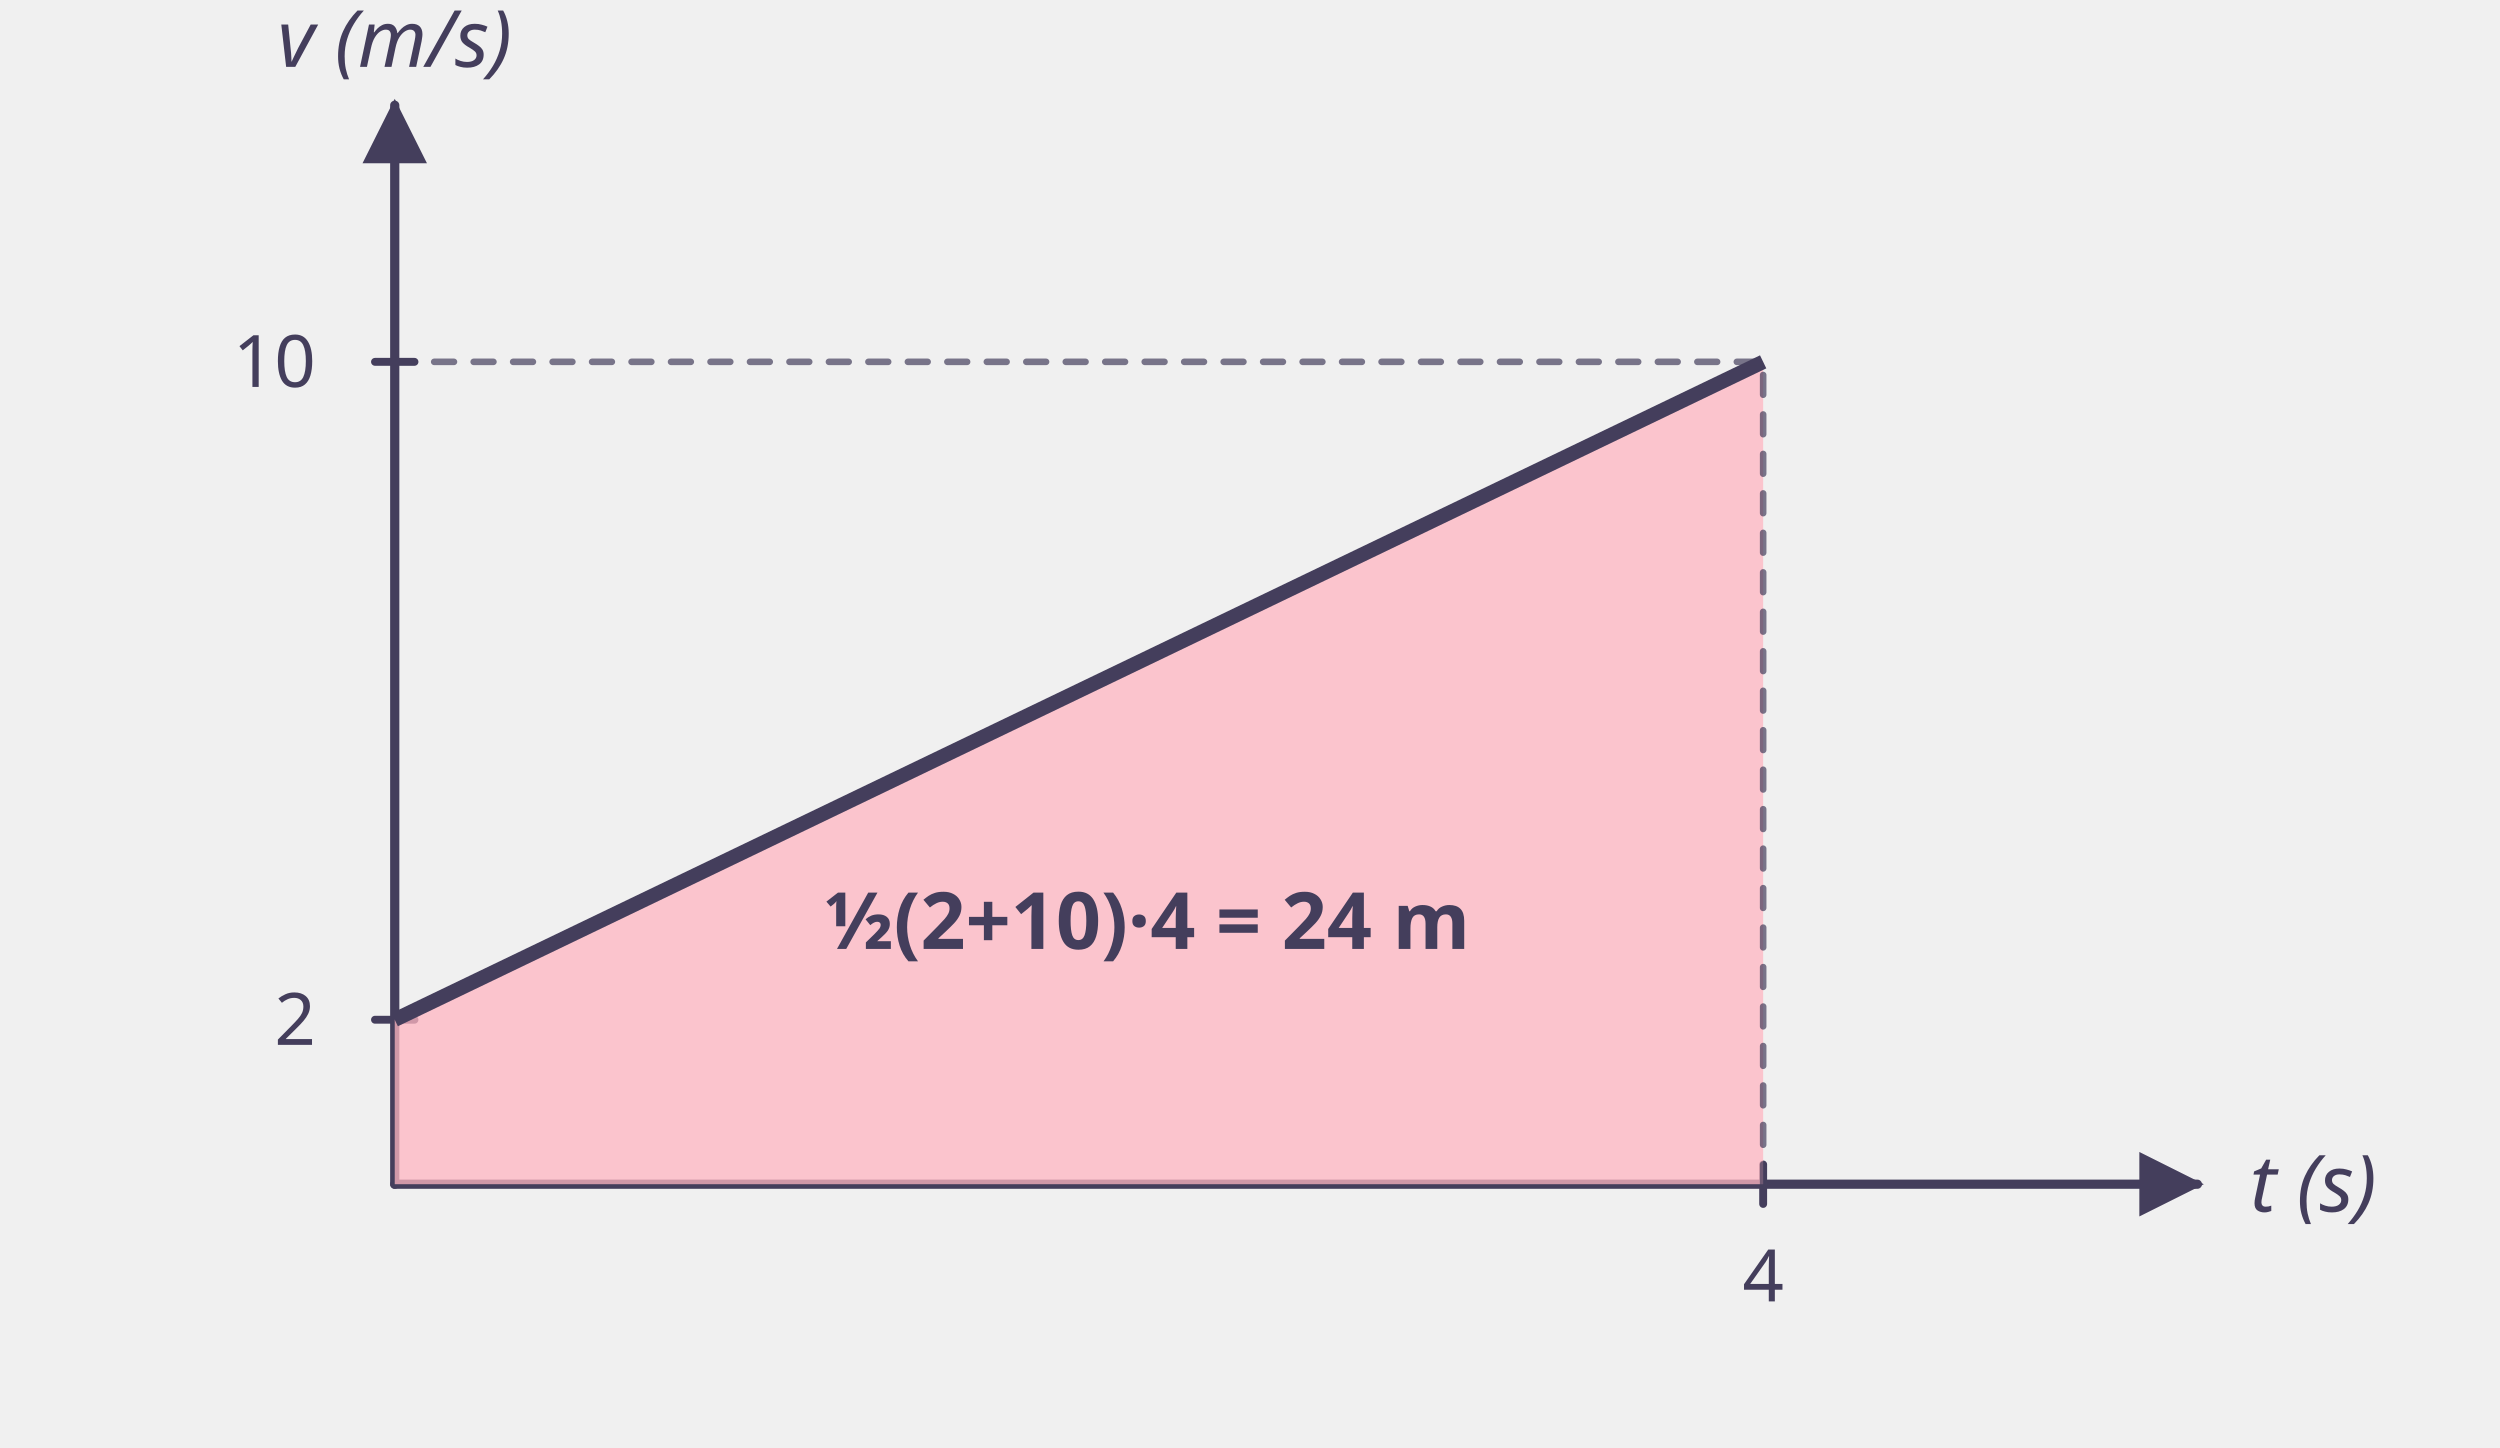
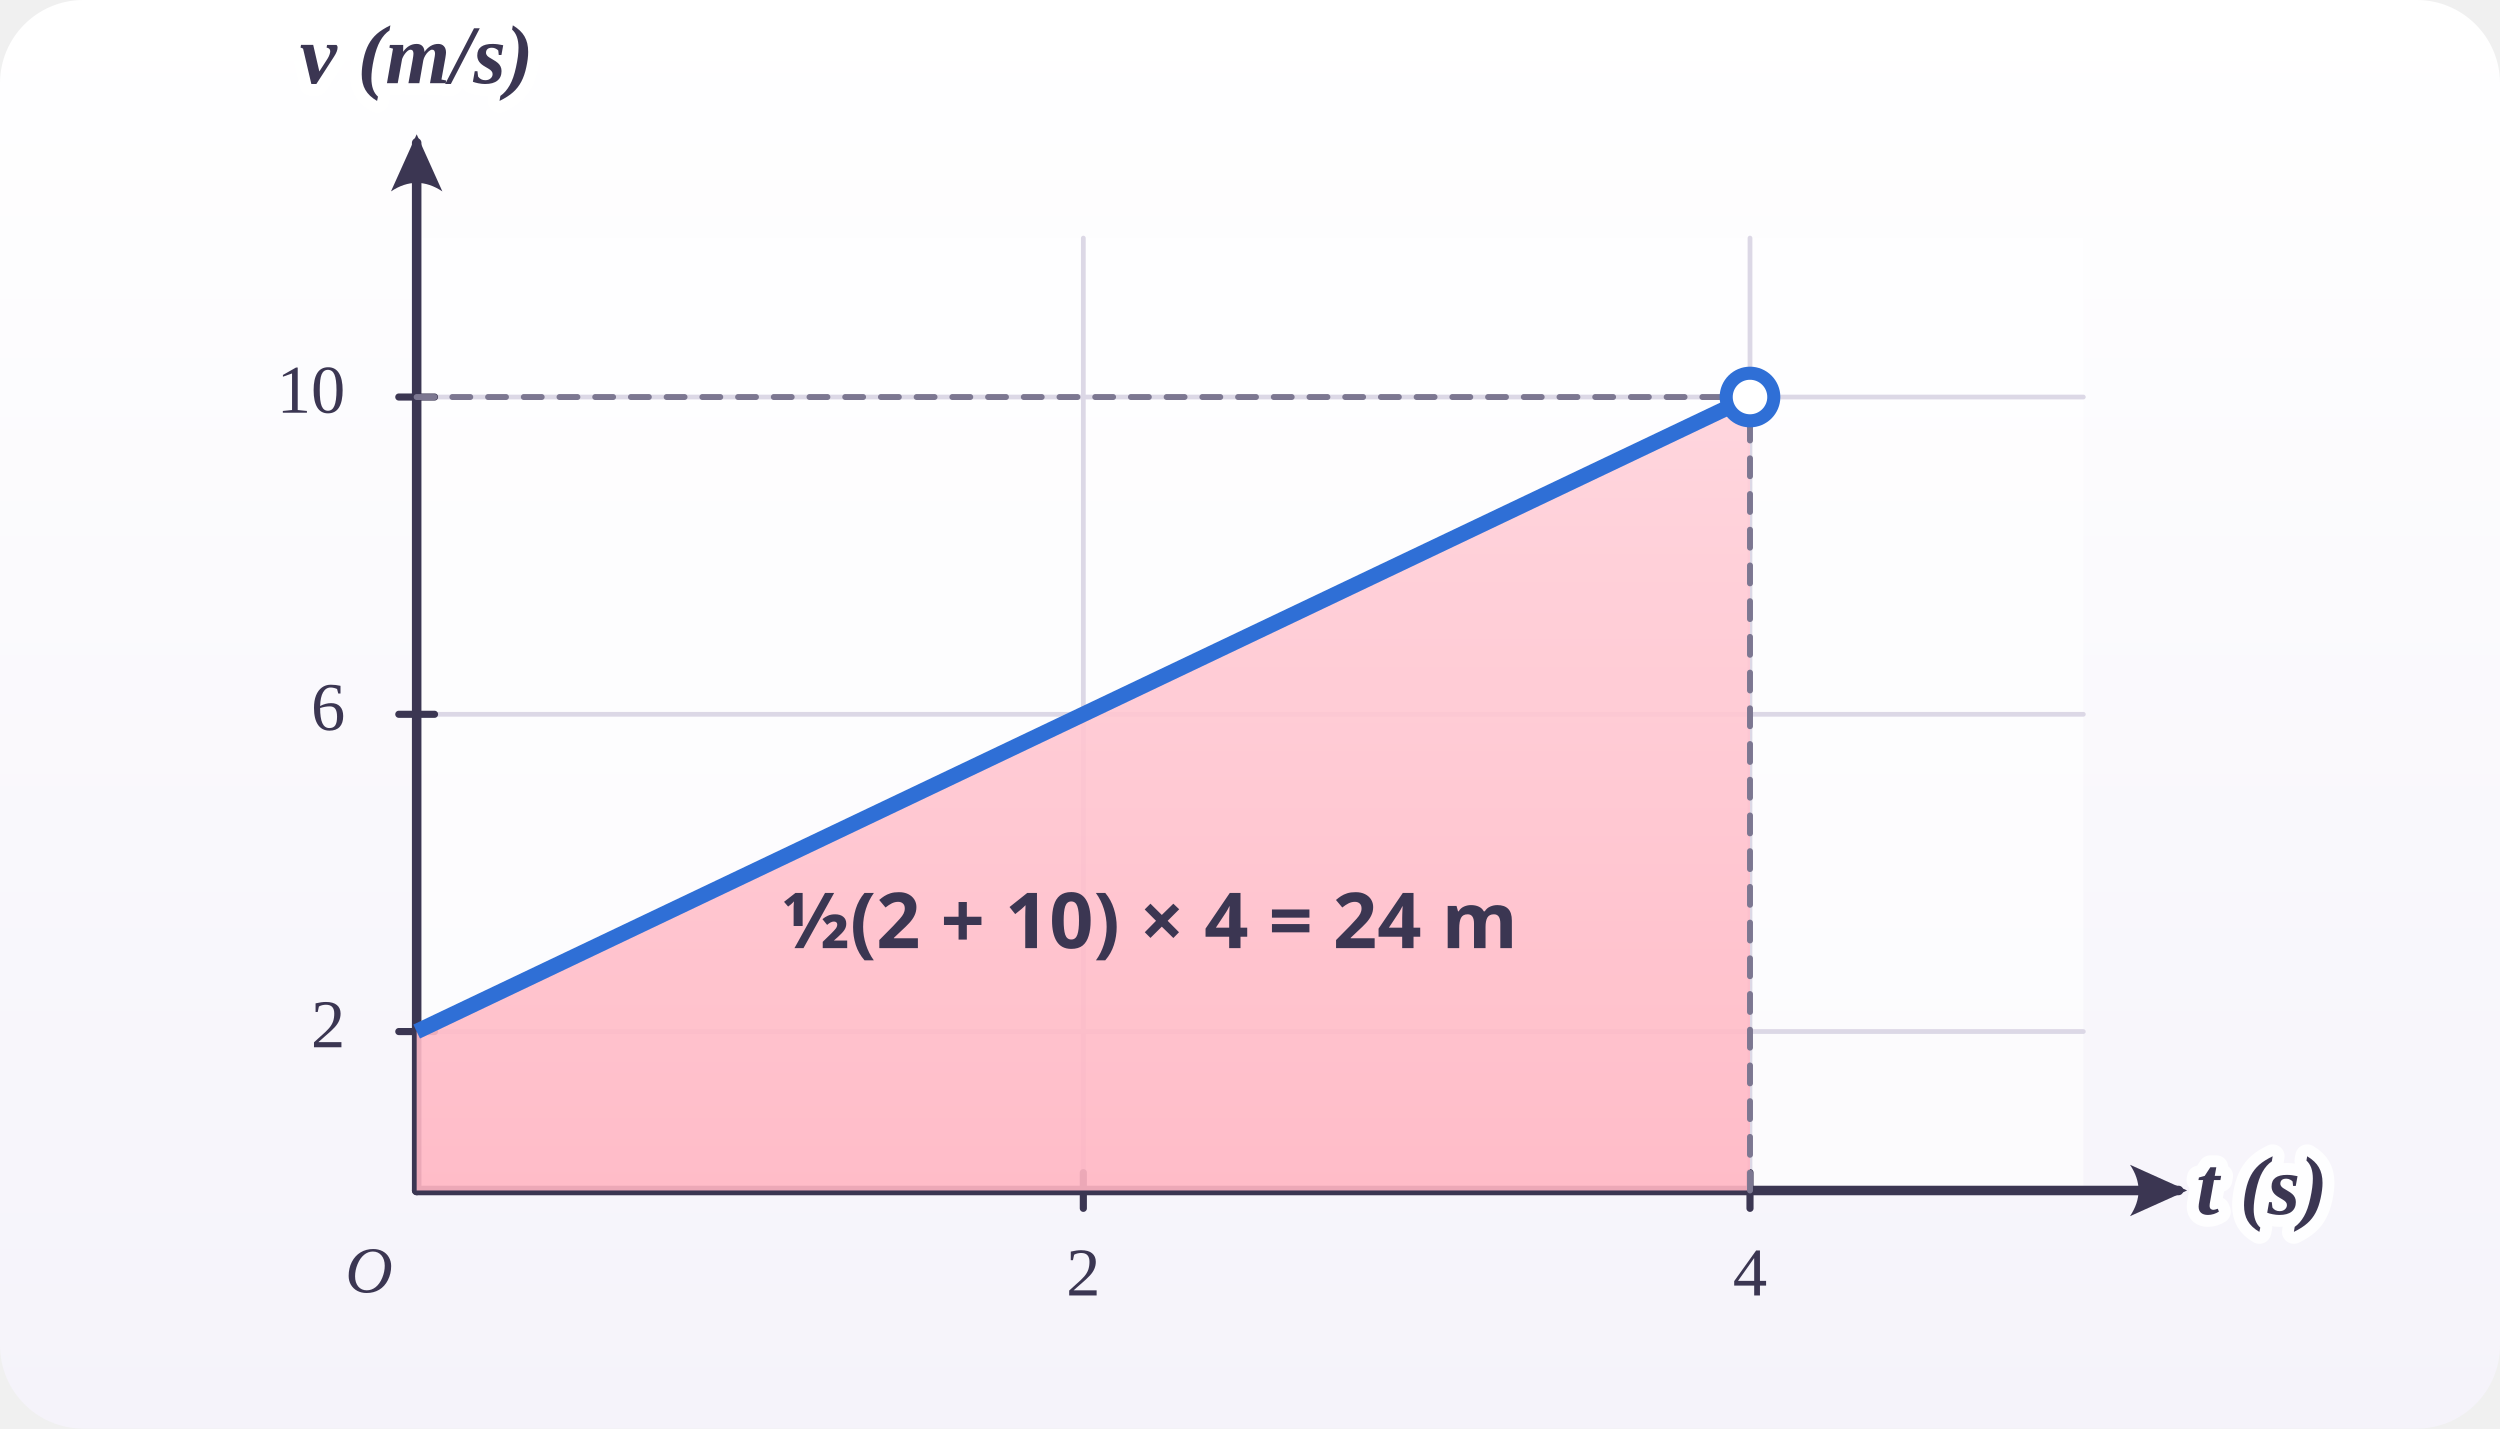
- <svg xmlns="http://www.w3.org/2000/svg" viewBox="0 0 380 220" role="img" aria-label="예제 1의 v–t 그래프: 2에서 10 m/s, 사다리꼴 넓이 24 m" style="max-width:100%;height:auto;display:block;color:#443E5C">
+ <svg xmlns="http://www.w3.org/2000/svg" viewBox="0 0 420 240" role="img" aria-label="예제 1의 v–t 그래프: 2에서 10 m/s, 사다리꼴 넓이 24 m" style="max-width:100%;height:auto;display:block">
  <defs>
-     <marker id="ah" viewBox="0 0 10 10" refX="9" refY="5" markerWidth="7" markerHeight="7" orient="auto-start-reverse">
-       <path d="M0 0 L10 5 L0 10 Z" fill="currentColor" />
+     <linearGradient id="g0241" x1="50%" y1="0%" x2="50%" y2="100%">
+       <stop offset="0" stop-color="#FFFFFF" />
+       <stop offset="1" stop-color="#F5F3FA" />
+     </linearGradient>
+     <marker id="m3B3652024" viewBox="0 0 10 10" refX="8.5" refY="5" markerWidth="6" markerHeight="6" orient="auto-start-reverse">
+       <path d="M0 0.5 L10 5 L0 9.5 Q3 5 0 0.5 Z" fill="#3B3652" />
    </marker>
-     <marker id="ahs" viewBox="0 0 10 10" refX="1" refY="5" markerWidth="7" markerHeight="7" orient="auto-start-reverse">
-       <path d="M10 0 L0 5 L10 10 Z" fill="currentColor" />
-     </marker>
+     <linearGradient id="g0242" x1="50%" y1="0%" x2="50%" y2="100%">
+       <stop offset="0" stop-color="#FFD1DA" />
+       <stop offset="1" stop-color="#FFB5C2" />
+     </linearGradient>
  </defs>
-   <line x1="60.0" y1="180.0" x2="334.0" y2="180.0" stroke="currentColor" stroke-width="1.4" stroke-linecap="round" marker-end="url(#ah)" opacity="1" />
-   <line x1="60.0" y1="180.0" x2="60.0" y2="16.0" stroke="currentColor" stroke-width="1.4" stroke-linecap="round" marker-end="url(#ah)" opacity="1" />
-   <text x="342.0" y="180.0" text-anchor="start" dominant-baseline="middle" fill="currentColor" style="font-family:'IBM Plex Sans KR','Apple SD Gothic Neo',sans-serif;font-size:12px;font-weight:400;font-style:italic" opacity="1">t (s)</text>
-   <text x="60.0" y="6.0" text-anchor="middle" dominant-baseline="middle" fill="currentColor" style="font-family:'IBM Plex Sans KR','Apple SD Gothic Neo',sans-serif;font-size:12px;font-weight:400;font-style:italic" opacity="1">v (m/s)</text>
-   <line x1="268.0" y1="177.0" x2="268.0" y2="183.0" stroke="currentColor" stroke-width="1.2" stroke-linecap="round" opacity="1" />
-   <text x="268.0" y="194.0" text-anchor="middle" dominant-baseline="middle" fill="currentColor" style="font-family:'IBM Plex Sans KR','Apple SD Gothic Neo',sans-serif;font-size:11px;font-weight:400" opacity="1">4</text>
-   <line x1="57.0" y1="155.0" x2="63.0" y2="155.0" stroke="currentColor" stroke-width="1.2" stroke-linecap="round" opacity="1" />
-   <text x="48.0" y="155.0" text-anchor="end" dominant-baseline="middle" fill="currentColor" style="font-family:'IBM Plex Sans KR','Apple SD Gothic Neo',sans-serif;font-size:11px;font-weight:400" opacity="1">2</text>
-   <line x1="57.0" y1="55.0" x2="63.0" y2="55.0" stroke="currentColor" stroke-width="1.2" stroke-linecap="round" opacity="1" />
-   <text x="48.0" y="55.0" text-anchor="end" dominant-baseline="middle" fill="currentColor" style="font-family:'IBM Plex Sans KR','Apple SD Gothic Neo',sans-serif;font-size:11px;font-weight:400" opacity="1">10</text>
-   <polygon points="60.0,155.0 268.0,55.0 268.0,180.0 60.0,180.0" fill="#FFB5C2" stroke="none" stroke-width="1.6" stroke-linejoin="round" opacity="0.75" />
-   <polyline points="60.0,155.0 268.0,55.0" fill="none" stroke="currentColor" stroke-width="2.2" stroke-linejoin="round" opacity="1" />
-   <line x1="268.0" y1="180.0" x2="268.0" y2="55.0" stroke="currentColor" stroke-width="1" stroke-linecap="round" stroke-dasharray="3 3" opacity="0.7" />
-   <line x1="60.0" y1="55.0" x2="268.0" y2="55.0" stroke="currentColor" stroke-width="1" stroke-linecap="round" stroke-dasharray="3 3" opacity="0.7" />
-   <text x="174.4" y="140.0" text-anchor="middle" dominant-baseline="middle" fill="currentColor" style="font-family:'IBM Plex Sans KR','Apple SD Gothic Neo',sans-serif;font-size:12px;font-weight:600" opacity="1">½(2+10)·4 = 24 m</text>
+   <rect x="0.0" y="0.0" width="420.0" height="240.0" fill="url(#g0241)" stroke="none" stroke-width="1.4" rx="14" opacity="1" />
+   <rect x="70.0" y="40.0" width="280.0" height="160.0" fill="#FFFFFF" stroke="none" stroke-width="1.4" rx="0" opacity="0.6" />
+   <line x1="182.0" y1="40.0" x2="182.0" y2="200.0" stroke="#DCD8E6" stroke-width="0.8" stroke-linecap="round" opacity="1" />
+   <line x1="294.0" y1="40.0" x2="294.0" y2="200.0" stroke="#DCD8E6" stroke-width="0.8" stroke-linecap="round" opacity="1" />
+   <line x1="70.0" y1="173.3" x2="350.0" y2="173.3" stroke="#DCD8E6" stroke-width="0.8" stroke-linecap="round" opacity="1" />
+   <line x1="70.0" y1="120.0" x2="350.0" y2="120.0" stroke="#DCD8E6" stroke-width="0.8" stroke-linecap="round" opacity="1" />
+   <line x1="70.0" y1="66.7" x2="350.0" y2="66.7" stroke="#DCD8E6" stroke-width="0.8" stroke-linecap="round" opacity="1" />
+   <line x1="70.0" y1="200.0" x2="366.0" y2="200.0" stroke="#3B3652" stroke-width="1.6" stroke-linecap="round" marker-end="url(#m3B3652024)" opacity="1" />
+   <line x1="70.0" y1="200.0" x2="70.0" y2="24.0" stroke="#3B3652" stroke-width="1.6" stroke-linecap="round" marker-end="url(#m3B3652024)" opacity="1" />
+   <text x="380.0" y="200.0" text-anchor="middle" dominant-baseline="middle" stroke="#FFFFFF" stroke-width="4" stroke-linejoin="round" fill="none" style="font-family:'Times New Roman','Nanum Myeongjo','Apple Myungjo',serif;font-size:14px;font-weight:700;font-style:italic" opacity="0.9">t (s)</text>
+   <text x="380.0" y="200.0" text-anchor="middle" dominant-baseline="middle" fill="#3B3652" style="font-family:'Times New Roman','Nanum Myeongjo','Apple Myungjo',serif;font-size:14px;font-weight:700;font-style:italic" opacity="1">t (s)</text>
+   <text x="70.0" y="10.0" text-anchor="middle" dominant-baseline="middle" stroke="#FFFFFF" stroke-width="4" stroke-linejoin="round" fill="none" style="font-family:'Times New Roman','Nanum Myeongjo','Apple Myungjo',serif;font-size:14px;font-weight:700;font-style:italic" opacity="0.9">v (m/s)</text>
+   <text x="70.0" y="10.0" text-anchor="middle" dominant-baseline="middle" fill="#3B3652" style="font-family:'Times New Roman','Nanum Myeongjo','Apple Myungjo',serif;font-size:14px;font-weight:700;font-style:italic" opacity="1">v (m/s)</text>
+   <line x1="182.0" y1="197.0" x2="182.0" y2="203.0" stroke="#3B3652" stroke-width="1.2" stroke-linecap="round" opacity="1" />
+   <text x="182.0" y="215.0" text-anchor="middle" dominant-baseline="middle" fill="#3B3652" style="font-family:'Times New Roman','Nanum Myeongjo','Apple Myungjo',serif;font-size:11.5px;font-weight:400" opacity="1">2</text>
+   <line x1="294.0" y1="197.0" x2="294.0" y2="203.0" stroke="#3B3652" stroke-width="1.2" stroke-linecap="round" opacity="1" />
+   <text x="294.0" y="215.0" text-anchor="middle" dominant-baseline="middle" fill="#3B3652" style="font-family:'Times New Roman','Nanum Myeongjo','Apple Myungjo',serif;font-size:11.5px;font-weight:400" opacity="1">4</text>
+   <line x1="67.0" y1="173.3" x2="73.0" y2="173.3" stroke="#3B3652" stroke-width="1.2" stroke-linecap="round" opacity="1" />
+   <text x="58.0" y="173.3" text-anchor="end" dominant-baseline="middle" fill="#3B3652" style="font-family:'Times New Roman','Nanum Myeongjo','Apple Myungjo',serif;font-size:11.5px;font-weight:400" opacity="1">2</text>
+   <line x1="67.0" y1="120.0" x2="73.0" y2="120.0" stroke="#3B3652" stroke-width="1.2" stroke-linecap="round" opacity="1" />
+   <text x="58.0" y="120.0" text-anchor="end" dominant-baseline="middle" fill="#3B3652" style="font-family:'Times New Roman','Nanum Myeongjo','Apple Myungjo',serif;font-size:11.5px;font-weight:400" opacity="1">6</text>
+   <line x1="67.0" y1="66.7" x2="73.0" y2="66.7" stroke="#3B3652" stroke-width="1.2" stroke-linecap="round" opacity="1" />
+   <text x="58.0" y="66.7" text-anchor="end" dominant-baseline="middle" fill="#3B3652" style="font-family:'Times New Roman','Nanum Myeongjo','Apple Myungjo',serif;font-size:11.5px;font-weight:400" opacity="1">10</text>
+   <text x="62.0" y="214.0" text-anchor="middle" dominant-baseline="middle" fill="#3B3652" style="font-family:'Times New Roman','Nanum Myeongjo','Apple Myungjo',serif;font-size:11px;font-weight:400;font-style:italic" opacity="1">O</text>
+   <polygon points="70.0,173.3 294.0,66.7 294.0,200.0 70.0,200.0" fill="url(#g0242)" stroke="none" stroke-width="1.4" stroke-linejoin="round" opacity="0.9" />
+   <polyline points="70.0,173.3 294.0,66.7" fill="none" stroke="#2F6FD6" stroke-width="2.6" stroke-linejoin="round" opacity="1" />
+   <line x1="294.0" y1="200.0" x2="294.0" y2="66.7" stroke="#7C7791" stroke-width="1" stroke-linecap="round" stroke-dasharray="3 3" opacity="1" />
+   <line x1="70.0" y1="66.7" x2="294.0" y2="66.7" stroke="#7C7791" stroke-width="1" stroke-linecap="round" stroke-dasharray="3 3" opacity="1" />
+   <circle cx="294.0" cy="66.7" r="4" fill="#FFF" stroke="#2F6FD6" stroke-width="2.2" opacity="1" />
+   <text x="193.2" y="154.7" text-anchor="middle" dominant-baseline="middle" fill="#3B3652" style="font-family:'IBM Plex Sans KR','Apple SD Gothic Neo','Malgun Gothic',sans-serif;font-size:13px;font-weight:600" opacity="1">½(2 + 10) × 4 = 24 m</text>
</svg>
